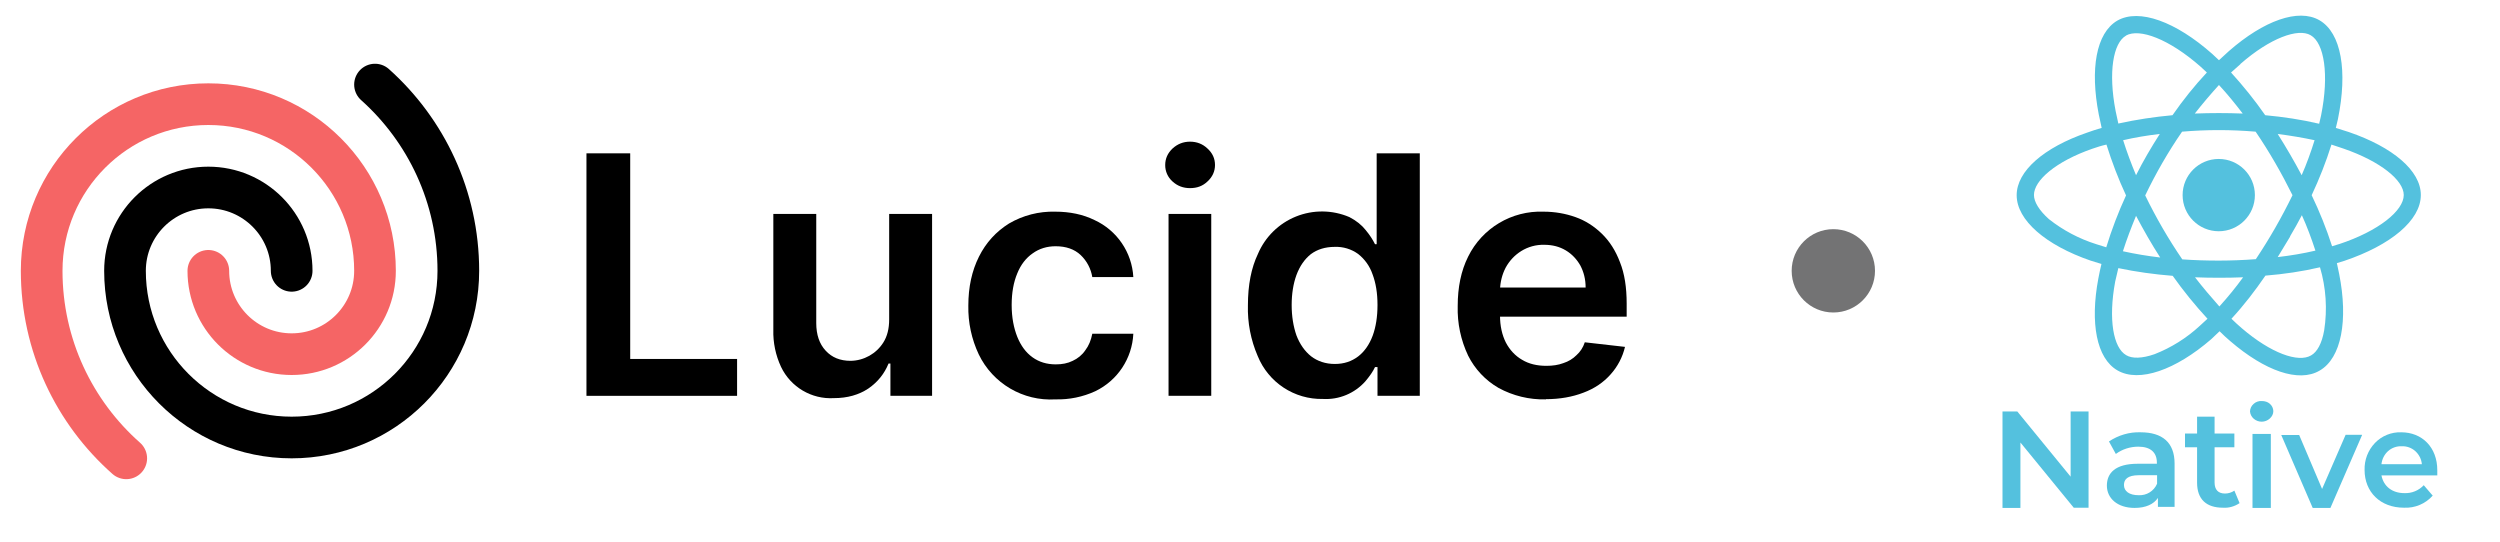
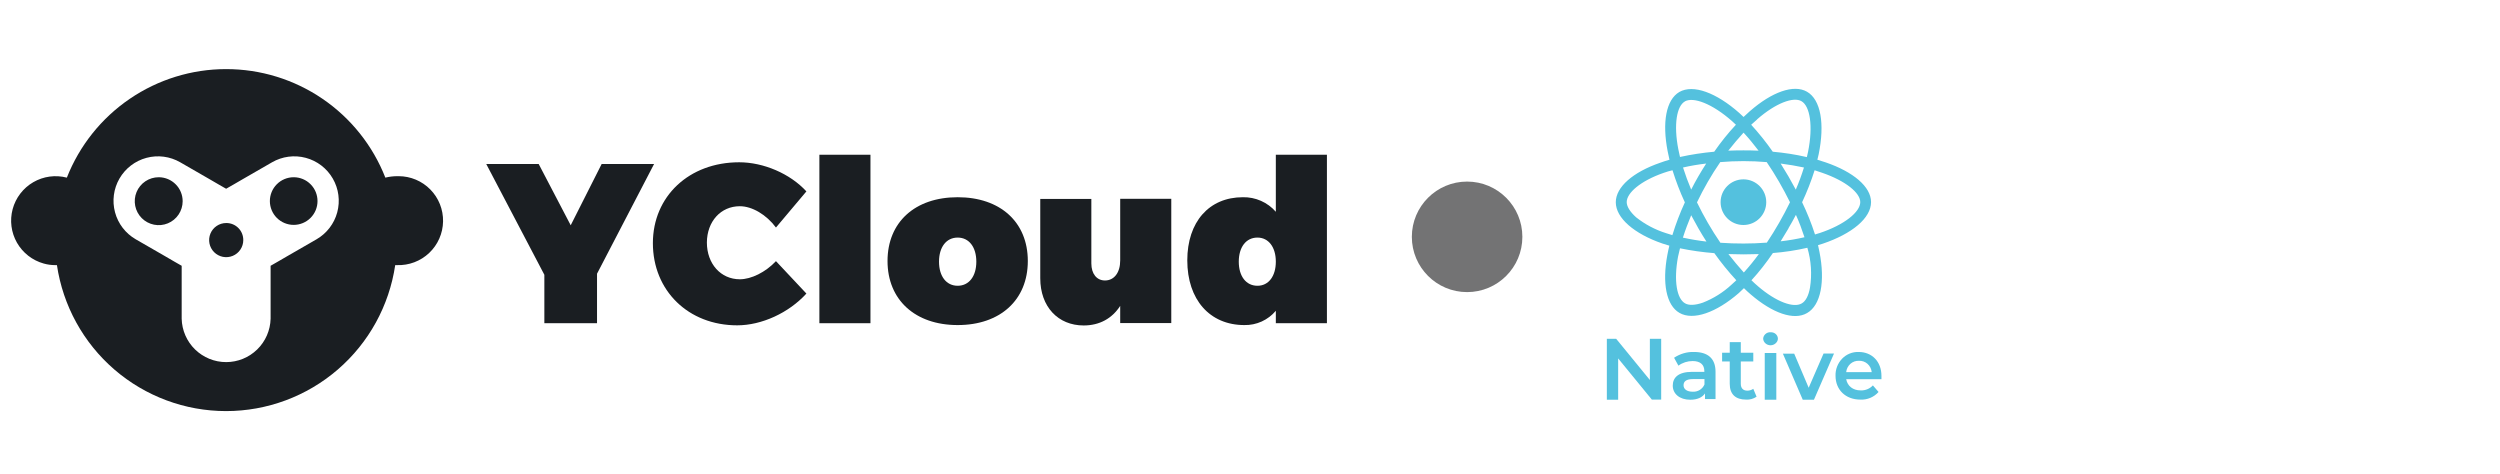
- <svg xmlns="http://www.w3.org/2000/svg" fill="none" viewBox="0 0 120 26" class="package-ycloud-logo">
-   <g clip-path="url(#a)">
-     <path fill="currentColor" d="M74.2 19.17a4.5 4.5 0 0 1-2.27-.55 3.7 3.7 0 0 1-1.46-1.55 5.21 5.21 0 0 1-.5-2.38c0-.9.16-1.69.5-2.37a3.87 3.87 0 0 1 3.62-2.16c.54 0 1.05.09 1.53.26s.9.44 1.27.8c.37.36.66.81.87 1.37.22.55.32 1.21.32 1.98v.63h-7.15V13.8h5.18c0-.4-.09-.74-.25-1.05-.17-.3-.4-.55-.7-.73-.3-.18-.64-.27-1.04-.27a2 2 0 0 0-1.1.3c-.32.2-.57.47-.75.8-.17.33-.26.69-.27 1.08v1.2c0 .52.1.95.28 1.31.19.36.45.64.78.83.33.2.72.29 1.17.29.3 0 .57-.04.81-.13.25-.08.46-.21.63-.38.18-.16.32-.37.4-.62l1.93.22a3 3 0 0 1-.7 1.33c-.33.37-.76.67-1.3.87-.52.2-1.12.31-1.8.31Z" />
-     <path fill="currentColor" d="M63.5 19.15a3.3 3.3 0 0 1-3.13-2.06 5.73 5.73 0 0 1-.47-2.44c0-.97.16-1.79.48-2.46a3.34 3.34 0 0 1 4.39-1.77c.33.17.59.38.78.62.2.24.34.46.45.68h.08V7.36h2.07V19h-2.03v-1.38H66c-.1.22-.26.44-.46.68a2.53 2.53 0 0 1-2.04.85Zm.57-1.68c.44 0 .8-.12 1.12-.36.3-.23.54-.57.7-1 .15-.41.23-.9.23-1.47s-.08-1.06-.24-1.48a2.1 2.1 0 0 0-.69-.97 1.8 1.8 0 0 0-1.12-.34c-.46 0-.84.12-1.15.35-.3.24-.53.57-.69 1-.15.41-.23.9-.23 1.44 0 .54.08 1.03.23 1.46.16.42.4.76.7 1 .31.24.7.37 1.14.37Z" />
-     <path fill="currentColor" d="M56.09 19v-8.73h2.05V19H56.1Zm1.03-9.97c-.32 0-.6-.1-.84-.32a1.04 1.04 0 0 1-.35-.79c0-.31.12-.57.35-.79.24-.22.52-.33.84-.33.33 0 .61.11.84.33.24.22.36.48.36.79 0 .3-.12.57-.36.79-.23.22-.5.32-.84.32Z" />
-     <path fill="currentColor" d="M50.66 19.17a3.83 3.83 0 0 1-3.68-2.16 5.24 5.24 0 0 1-.5-2.34c0-.89.17-1.67.51-2.35.34-.68.82-1.2 1.44-1.59a4.16 4.16 0 0 1 2.22-.57c.7 0 1.33.13 1.88.4a3.21 3.21 0 0 1 1.87 2.74h-1.97a1.88 1.88 0 0 0-.56-1.06c-.3-.28-.7-.42-1.2-.42-.41 0-.78.11-1.1.34-.32.22-.57.54-.74.96-.18.43-.27.93-.27 1.52 0 .6.1 1.1.27 1.53.17.42.41.75.73.98.32.23.69.34 1.12.34.3 0 .57-.05.81-.17.24-.11.45-.28.6-.5.17-.22.28-.49.34-.8h1.97a3.23 3.23 0 0 1-1.83 2.76 4.3 4.3 0 0 1-1.9.39Z" />
-     <path fill="currentColor" d="M42.68 15.33v-5.06h2.06V19h-2v-1.55h-.09c-.2.49-.52.89-.97 1.2-.45.3-1 .46-1.65.46a2.64 2.64 0 0 1-2.54-1.5 3.95 3.95 0 0 1-.37-1.78v-5.56h2.06v5.24c0 .55.15 1 .45 1.32.3.33.7.49 1.2.49a1.89 1.89 0 0 0 1.57-.88c.19-.3.28-.67.28-1.11Z" />
-     <path fill="currentColor" d="M28.15 19V7.36h2.1v9.87h5.13V19h-7.23Z" />
-     <path stroke="currentColor" stroke-linecap="round" stroke-linejoin="round" stroke-width="2" d="M14 13a4 4 0 1 0-8 0 8 8 0 0 0 16 0c0-3.55-1.55-6.75-4-8.94" />
-     <path stroke="#F56565" stroke-linecap="round" stroke-linejoin="round" stroke-width="2" d="M10 13a4 4 0 0 0 8 0 8 8 0 1 0-16 0c0 3.58 1.57 6.8 4.06 9" />
+ <svg xmlns="http://www.w3.org/2000/svg" fill="none" viewBox="0 0 190 36" class="package-ycloud-logo">
+   <g transform="translate(0.5 4.5) scale(1)">
+     <path d="M29.677 8.89C29.377 8.891 29.078 8.929 28.786 9C27.833 6.567 26.167 4.478 24.008 3.007C21.848 1.535 19.295 0.75 16.681 0.752C14.069 0.753 11.518 1.541 9.36 3.012C7.202 4.483 5.537 6.57 4.581 9C3.718 8.775 2.801 8.899 2.029 9.347C1.258 9.795 0.695 10.53 0.462 11.391C0.23 12.252 0.348 13.17 0.789 13.945C1.231 14.72 1.962 15.289 2.821 15.528C3.102 15.608 3.393 15.649 3.686 15.649H3.827C4.284 18.732 5.833 21.548 8.192 23.585C10.552 25.621 13.565 26.742 16.681 26.743C19.798 26.742 22.811 25.622 25.171 23.585C27.53 21.549 29.079 18.732 29.536 15.649H29.677C30.125 15.664 30.572 15.59 30.991 15.431C31.411 15.272 31.795 15.031 32.12 14.722C32.446 14.413 32.706 14.043 32.887 13.632C33.068 13.222 33.165 12.779 33.173 12.331C33.181 11.882 33.1 11.436 32.934 11.019C32.768 10.602 32.52 10.223 32.206 9.903C31.892 9.582 31.517 9.328 31.104 9.154C30.69 8.98 30.246 8.89 29.797 8.89H29.677ZM23.556 13.687L21.303 14.985L20.629 15.377L20.066 15.699V19.722C20.044 20.604 19.679 21.443 19.047 22.059C18.416 22.675 17.569 23.02 16.686 23.02C15.804 23.02 14.957 22.675 14.325 22.059C13.694 21.443 13.328 20.604 13.307 19.722V15.699L12.743 15.377L12.07 14.985L9.817 13.687C9.04 13.239 8.474 12.501 8.242 11.635C8.01 10.769 8.131 9.847 8.579 9.071C9.028 8.294 9.766 7.728 10.632 7.496C11.497 7.264 12.42 7.385 13.196 7.833L15.449 9.131L16.123 9.523L16.686 9.845L17.25 9.523L17.924 9.131L20.177 7.833C20.953 7.385 21.875 7.264 22.741 7.496C23.607 7.728 24.345 8.294 24.793 9.071C25.241 9.847 25.363 10.769 25.131 11.635C24.899 12.501 24.332 13.239 23.556 13.687Z" fill="#1A1E22" />
+     <path d="M11.561 8.97C11.201 8.97 10.849 9.077 10.55 9.277C10.251 9.477 10.017 9.761 9.879 10.094C9.742 10.427 9.706 10.793 9.776 11.146C9.846 11.499 10.02 11.823 10.274 12.078C10.529 12.333 10.853 12.506 11.206 12.576C11.559 12.647 11.925 12.611 12.258 12.473C12.591 12.335 12.875 12.102 13.075 11.802C13.275 11.503 13.382 11.151 13.382 10.791C13.382 10.312 13.193 9.853 12.857 9.513C12.521 9.172 12.065 8.977 11.586 8.97H11.561Z" fill="#1A1E22" />
+     <path d="M16.692 12.45C16.435 12.45 16.184 12.526 15.971 12.669C15.757 12.811 15.591 13.014 15.493 13.251C15.395 13.488 15.369 13.749 15.419 14.001C15.469 14.252 15.593 14.483 15.774 14.665C15.956 14.846 16.187 14.97 16.438 15.02C16.69 15.07 16.951 15.044 17.188 14.946C17.425 14.848 17.628 14.682 17.77 14.468C17.913 14.255 17.989 14.004 17.989 13.748C17.991 13.579 17.959 13.411 17.896 13.255C17.834 13.098 17.74 12.955 17.622 12.835C17.504 12.714 17.363 12.618 17.208 12.552C17.052 12.486 16.886 12.451 16.717 12.45H16.692Z" fill="#1A1E22" />
+     <path d="M21.811 8.97C21.331 8.973 20.873 9.165 20.535 9.506C20.198 9.846 20.009 10.306 20.01 10.786C20.012 11.265 20.203 11.724 20.542 12.063C20.882 12.401 21.341 12.591 21.821 12.591C22.3 12.591 22.76 12.401 23.099 12.063C23.439 11.724 23.63 11.265 23.631 10.786C23.633 10.306 23.444 9.846 23.106 9.506C22.769 9.165 22.31 8.973 21.831 8.97H21.811Z" fill="#1A1E22" />
+     <path d="M45.226 7.964L42.874 12.621L40.44 7.964H36.455L40.871 16.383V20.064H44.874V16.302L49.21 7.964H45.226Z" fill="#1A1E22" />
+     <path d="M55.727 11.173C56.663 11.173 57.749 11.817 58.473 12.792L60.786 10.046C59.549 8.698 57.528 7.833 55.677 7.833C51.875 7.833 49.119 10.418 49.119 13.979C49.119 17.59 51.815 20.225 55.526 20.225C57.387 20.225 59.449 19.28 60.786 17.811L58.473 15.347C57.678 16.192 56.592 16.725 55.727 16.725C54.279 16.725 53.223 15.548 53.223 13.929C53.233 12.329 54.279 11.173 55.727 11.173Z" fill="#1A1E22" />
+     <path d="M65.655 7.26H61.773V20.064H65.655V7.26Z" fill="#1A1E22" />
+     <path d="M72.283 10.489C69.034 10.489 66.952 12.39 66.952 15.337C66.952 18.284 69.044 20.205 72.283 20.205C75.522 20.205 77.614 18.294 77.614 15.337C77.614 12.38 75.522 10.489 72.283 10.489ZM72.283 17.218C71.418 17.218 70.865 16.494 70.865 15.387C70.865 14.281 71.418 13.556 72.283 13.556C73.148 13.556 73.701 14.281 73.701 15.387C73.701 16.494 73.148 17.218 72.283 17.218Z" fill="#1A1E22" />
+     <path d="M84.635 15.297C84.635 16.212 84.182 16.816 83.478 16.816C82.854 16.816 82.442 16.313 82.442 15.518V10.62H78.56V16.645C78.56 18.817 79.917 20.235 81.859 20.235C83.066 20.235 84.021 19.702 84.635 18.747V20.054H88.517V10.61H84.635V15.297Z" fill="#1A1E22" />
+     <path d="M96.463 7.26V11.595C96.152 11.239 95.766 10.955 95.334 10.764C94.901 10.573 94.432 10.479 93.959 10.489C91.384 10.489 89.734 12.37 89.734 15.287C89.734 18.274 91.444 20.205 94.069 20.205C94.524 20.215 94.975 20.122 95.39 19.934C95.804 19.746 96.171 19.467 96.463 19.119V20.064H100.346V7.26H96.463ZM95.065 17.218C94.2 17.218 93.647 16.494 93.647 15.387C93.647 14.281 94.2 13.556 95.065 13.556C95.91 13.556 96.463 14.281 96.463 15.387C96.463 16.494 95.91 17.218 95.07 17.218H95.065Z" fill="#1A1E22" />
  </g>
-   <path fill="#54C1DE" d="m112.75 6.34-.63-.2.1-.42c.47-2.3.17-4.14-.89-4.75-1.01-.58-2.67.02-4.34 1.48l-.48.44-.32-.3c-1.75-1.55-3.51-2.2-4.56-1.6-1.02.6-1.31 2.33-.89 4.5l.14.65c-.25.07-.49.15-.71.23-2.06.71-3.37 1.84-3.37 3 0 1.2 1.4 2.4 3.55 3.14l.52.16c-.06.23-.1.46-.15.7-.4 2.13-.09 3.83.92 4.41 1.04.6 2.79-.02 4.5-1.5l.4-.38c.17.17.34.33.52.48 1.65 1.42 3.28 2 4.28 1.41 1.05-.6 1.38-2.42.94-4.64l-.11-.52.36-.11c2.22-.75 3.67-1.94 3.67-3.16 0-1.17-1.35-2.3-3.45-3.02Zm-5.21-3.27c1.43-1.25 2.77-1.73 3.37-1.38.65.37.9 1.88.5 3.86a12 12 0 0 1-.09.39c-.85-.2-1.72-.33-2.59-.41-.5-.72-1.05-1.4-1.64-2.05l.45-.4Zm-5.01 7.29c.36.68.74 1.35 1.16 2-.6-.07-1.2-.17-1.79-.3.18-.57.4-1.14.63-1.7Zm0-1.95c-.23-.55-.44-1.11-.62-1.68.56-.13 1.15-.23 1.76-.3-.41.64-.8 1.3-1.14 1.98Zm.44.97c.51-1.06 1.1-2.09 1.77-3.06 1.17-.1 2.35-.1 3.53 0 .66.97 1.25 2 1.77 3.05a26.12 26.12 0 0 1-1.76 3.07c-1.18.09-2.36.09-3.53.01-.67-.98-1.26-2-1.78-3.07Zm6.95 1.97c.2-.33.39-.68.57-1.02.25.55.46 1.12.65 1.7-.6.14-1.2.24-1.81.31l.6-.99Zm.56-2.94a29.97 29.97 0 0 0-1.15-1.98c.62.08 1.21.18 1.77.3-.18.58-.38 1.13-.62 1.68Zm-3.97-4.33c.4.43.78.9 1.14 1.37-.76-.03-1.53-.03-2.3 0 .37-.47.76-.93 1.16-1.37Zm-4.47-2.37c.65-.37 2.08.16 3.6 1.5l.29.27c-.6.64-1.15 1.33-1.65 2.05-.87.08-1.74.21-2.6.4l-.13-.6c-.36-1.86-.12-3.27.5-3.62Zm-.94 10.16-.48-.15a7.1 7.1 0 0 1-2.27-1.2c-.47-.42-.72-.83-.72-1.16 0-.7 1.05-1.61 2.8-2.22.23-.08.45-.15.68-.2.26.83.57 1.65.94 2.44-.37.8-.69 1.64-.95 2.49Zm4.49 3.77a6.9 6.9 0 0 1-2.17 1.36c-.6.21-1.08.22-1.36.05-.62-.35-.87-1.71-.53-3.54l.15-.64c.86.18 1.73.3 2.61.37.51.72 1.07 1.41 1.67 2.06l-.37.34Zm.94-.93c-.4-.45-.8-.92-1.17-1.4.77.03 1.54.03 2.31 0-.35.48-.73.95-1.14 1.4Zm5.03 1.15c-.11.63-.34 1.04-.63 1.2-.61.36-1.92-.1-3.33-1.31a9.83 9.83 0 0 1-.49-.45c.6-.65 1.13-1.34 1.63-2.07.88-.07 1.76-.2 2.62-.4a6.93 6.93 0 0 1 .2 3.03Zm.7-4.14-.32.1c-.27-.84-.6-1.66-.98-2.45.37-.79.69-1.6.95-2.43l.57.19c1.8.62 2.9 1.53 2.9 2.23 0 .75-1.2 1.73-3.11 2.36Z" />
-   <path fill="#54C1DE" d="M106.5 11.1a1.73 1.73 0 1 0 0-3.47 1.73 1.73 0 0 0 0 3.47Z" />
-   <path fill="#54C1DE" d="M100.25 19.75v4.62h-.71l-2.56-3.13v3.14h-.86v-4.63h.71l2.56 3.13v-3.13h.86Z" />
-   <path fill="#54C1DE" d="M104.38 22.25v2.08h-.8v-.43c-.2.3-.58.48-1.12.48-.82 0-1.33-.46-1.33-1.07 0-.6.4-1.05 1.48-1.05h.92v-.05c0-.49-.3-.77-.89-.77-.39 0-.77.12-1.08.35l-.33-.6c.45-.3.98-.46 1.52-.44 1.03 0 1.63.48 1.63 1.5Zm-.84.97v-.41h-.87c-.56 0-.72.21-.72.47 0 .3.26.49.7.49a.91.91 0 0 0 .89-.55Z" />
-   <path fill="#54C1DE" d="M107.5 24.15c-.24.16-.52.24-.8.22-.79 0-1.24-.4-1.24-1.2v-1.7h-.58v-.66h.58V20h.84v.81h.95v.66h-.95v1.69c0 .34.17.53.5.53.16 0 .32-.05.45-.14l.25.6Z" />
-   <path fill="#54C1DE" d="M108 19.75a.5.5 0 0 1 .17-.36.53.53 0 0 1 .4-.14c.14 0 .28.04.38.13a.48.48 0 0 1 .17.35c0 .14-.06.26-.17.36a.58.58 0 0 1-.77.01.52.52 0 0 1-.18-.35Zm.12 1.08h.88v3.55h-.88v-3.55Z" />
-   <path fill="#54C1DE" d="m113.38 20.88-1.52 3.5h-.85l-1.51-3.5h.86l1.1 2.59 1.13-2.6h.78Z" />
-   <path fill="#54C1DE" d="M117 22.82h-2.69c.1.52.51.85 1.1.85a1.2 1.2 0 0 0 .93-.38l.43.5a1.73 1.73 0 0 1-1.38.58c-1.14 0-1.89-.76-1.89-1.81a1.8 1.8 0 0 1 .5-1.3 1.67 1.67 0 0 1 1.26-.51c1 0 1.73.72 1.73 1.82v.25Zm-2.7-.54h1.95a.97.97 0 0 0-.32-.63.92.92 0 0 0-.65-.23.93.93 0 0 0-.65.23.99.99 0 0 0-.32.63Z" />
-   <circle cx="88" cy="13" r="2" fill="#737374" />
-   <defs>
-     <clipPath id="a">
-       <path fill="currentColor" d="M0 2h82v22H0z" />
-     </clipPath>
-   </defs>
+   <circle cx="111.5" cy="18" r="4.2" fill="#737374" />
+   <g transform="translate(26 6)">
+     <path fill="#54C1DE" d="m112.75 6.34-.63-.2.1-.42c.47-2.3.17-4.14-.89-4.75-1.01-.58-2.67.02-4.34 1.48l-.48.44-.32-.3c-1.75-1.55-3.51-2.2-4.56-1.6-1.02.6-1.31 2.33-.89 4.5l.14.65c-.25.07-.49.15-.71.23-2.06.71-3.37 1.84-3.37 3 0 1.2 1.4 2.4 3.55 3.14l.52.16c-.06.23-.1.46-.15.7-.4 2.13-.09 3.83.92 4.41 1.04.6 2.79-.02 4.5-1.5l.4-.38c.17.17.34.33.52.48 1.65 1.42 3.28 2 4.28 1.41 1.05-.6 1.38-2.42.94-4.64l-.11-.52.36-.11c2.22-.75 3.67-1.94 3.67-3.16 0-1.17-1.35-2.3-3.45-3.02Zm-5.21-3.27c1.43-1.25 2.77-1.73 3.37-1.38.65.37.9 1.88.5 3.86a12 12 0 0 1-.09.39c-.85-.2-1.72-.33-2.59-.41-.5-.72-1.05-1.4-1.64-2.05l.45-.4Zm-5.01 7.29c.36.68.74 1.35 1.16 2-.6-.07-1.2-.17-1.79-.3.18-.57.4-1.14.63-1.7Zm0-1.95c-.23-.55-.44-1.11-.62-1.68.56-.13 1.15-.23 1.76-.3-.41.64-.8 1.3-1.14 1.98Zm.44.97c.51-1.06 1.1-2.09 1.77-3.06 1.17-.1 2.35-.1 3.53 0 .66.97 1.25 2 1.77 3.05a26.12 26.12 0 0 1-1.76 3.07c-1.18.09-2.36.09-3.53.01-.67-.98-1.26-2-1.78-3.07Zm6.95 1.97c.2-.33.39-.68.57-1.02.25.55.46 1.12.65 1.7-.6.14-1.2.24-1.81.31l.6-.99Zm.56-2.94a29.97 29.97 0 0 0-1.15-1.98c.62.08 1.21.18 1.77.3-.18.58-.38 1.13-.62 1.68Zm-3.97-4.33c.4.43.78.9 1.14 1.37-.76-.03-1.53-.03-2.3 0 .37-.47.76-.93 1.16-1.37Zm-4.47-2.37c.65-.37 2.08.16 3.6 1.5l.29.27c-.6.64-1.15 1.33-1.65 2.05-.87.08-1.74.21-2.6.4l-.13-.6c-.36-1.86-.12-3.27.5-3.62Zm-.94 10.16-.48-.15a7.1 7.1 0 0 1-2.27-1.2c-.47-.42-.72-.83-.72-1.16 0-.7 1.05-1.61 2.8-2.22.23-.08.45-.15.68-.2.26.83.57 1.65.94 2.44-.37.8-.69 1.64-.95 2.49Zm4.49 3.77a6.9 6.9 0 0 1-2.17 1.36c-.6.21-1.08.22-1.36.05-.62-.35-.87-1.71-.53-3.54l.15-.64c.86.18 1.73.3 2.61.37.51.72 1.07 1.41 1.67 2.06l-.37.34Zm.94-.93c-.4-.45-.8-.92-1.17-1.4.77.03 1.54.03 2.31 0-.35.48-.73.95-1.14 1.4Zm5.03 1.15c-.11.63-.34 1.04-.63 1.2-.61.36-1.92-.1-3.33-1.31a9.83 9.83 0 0 1-.49-.45c.6-.65 1.13-1.34 1.63-2.07.88-.07 1.76-.2 2.62-.4a6.93 6.93 0 0 1 .2 3.03Zm.7-4.14-.32.1c-.27-.84-.6-1.66-.98-2.45.37-.79.69-1.6.95-2.43l.57.19c1.8.62 2.9 1.53 2.9 2.23 0 .75-1.2 1.73-3.11 2.36Z" />
+     <path fill="#54C1DE" d="M106.5 11.1a1.73 1.73 0 1 0 0-3.47 1.73 1.73 0 0 0 0 3.47Z" />
+     <path fill="#54C1DE" d="M100.25 19.75v4.62h-.71l-2.56-3.13v3.14h-.86v-4.63h.71l2.56 3.13v-3.13h.86Z" />
+     <path fill="#54C1DE" d="M104.38 22.25v2.08h-.8v-.43c-.2.3-.58.48-1.12.48-.82 0-1.33-.46-1.33-1.07 0-.6.4-1.05 1.48-1.05h.92v-.05c0-.49-.3-.77-.89-.77-.39 0-.77.12-1.08.35l-.33-.6c.45-.3.98-.46 1.52-.44 1.03 0 1.63.48 1.63 1.5Zm-.84.97v-.41h-.87c-.56 0-.72.21-.72.47 0 .3.26.49.7.49a.91.91 0 0 0 .89-.55Z" />
+     <path fill="#54C1DE" d="M107.5 24.15c-.24.16-.52.24-.8.22-.79 0-1.24-.4-1.24-1.2v-1.7h-.58v-.66h.58V20h.84v.81h.95v.66h-.95v1.69c0 .34.17.53.5.53.16 0 .32-.05.45-.14l.25.6Z" />
+     <path fill="#54C1DE" d="M108 19.75a.5.5 0 0 1 .17-.36.53.53 0 0 1 .4-.14c.14 0 .28.04.38.13a.48.48 0 0 1 .17.35c0 .14-.06.26-.17.36a.58.58 0 0 1-.77.01.52.52 0 0 1-.18-.35Zm.12 1.08h.88v3.55h-.88v-3.55Z" />
+     <path fill="#54C1DE" d="m113.38 20.88-1.52 3.5h-.85l-1.51-3.5h.86l1.1 2.59 1.13-2.6h.78Z" />
+     <path fill="#54C1DE" d="M117 22.82h-2.69c.1.52.51.85 1.1.85a1.2 1.2 0 0 0 .93-.38l.43.5a1.73 1.73 0 0 1-1.38.58c-1.14 0-1.89-.76-1.89-1.81a1.8 1.8 0 0 1 .5-1.3 1.67 1.67 0 0 1 1.26-.51c1 0 1.73.72 1.73 1.82v.25Zm-2.7-.54h1.95a.97.97 0 0 0-.32-.63.92.92 0 0 0-.65-.23.93.93 0 0 0-.65.23.99.99 0 0 0-.32.63Z" />
+     <defs>
+       <clipPath id="a">
+         <path fill="currentColor" d="M0 2h82v22H0z" />
+       </clipPath>
+     </defs>
+   </g>
</svg>
